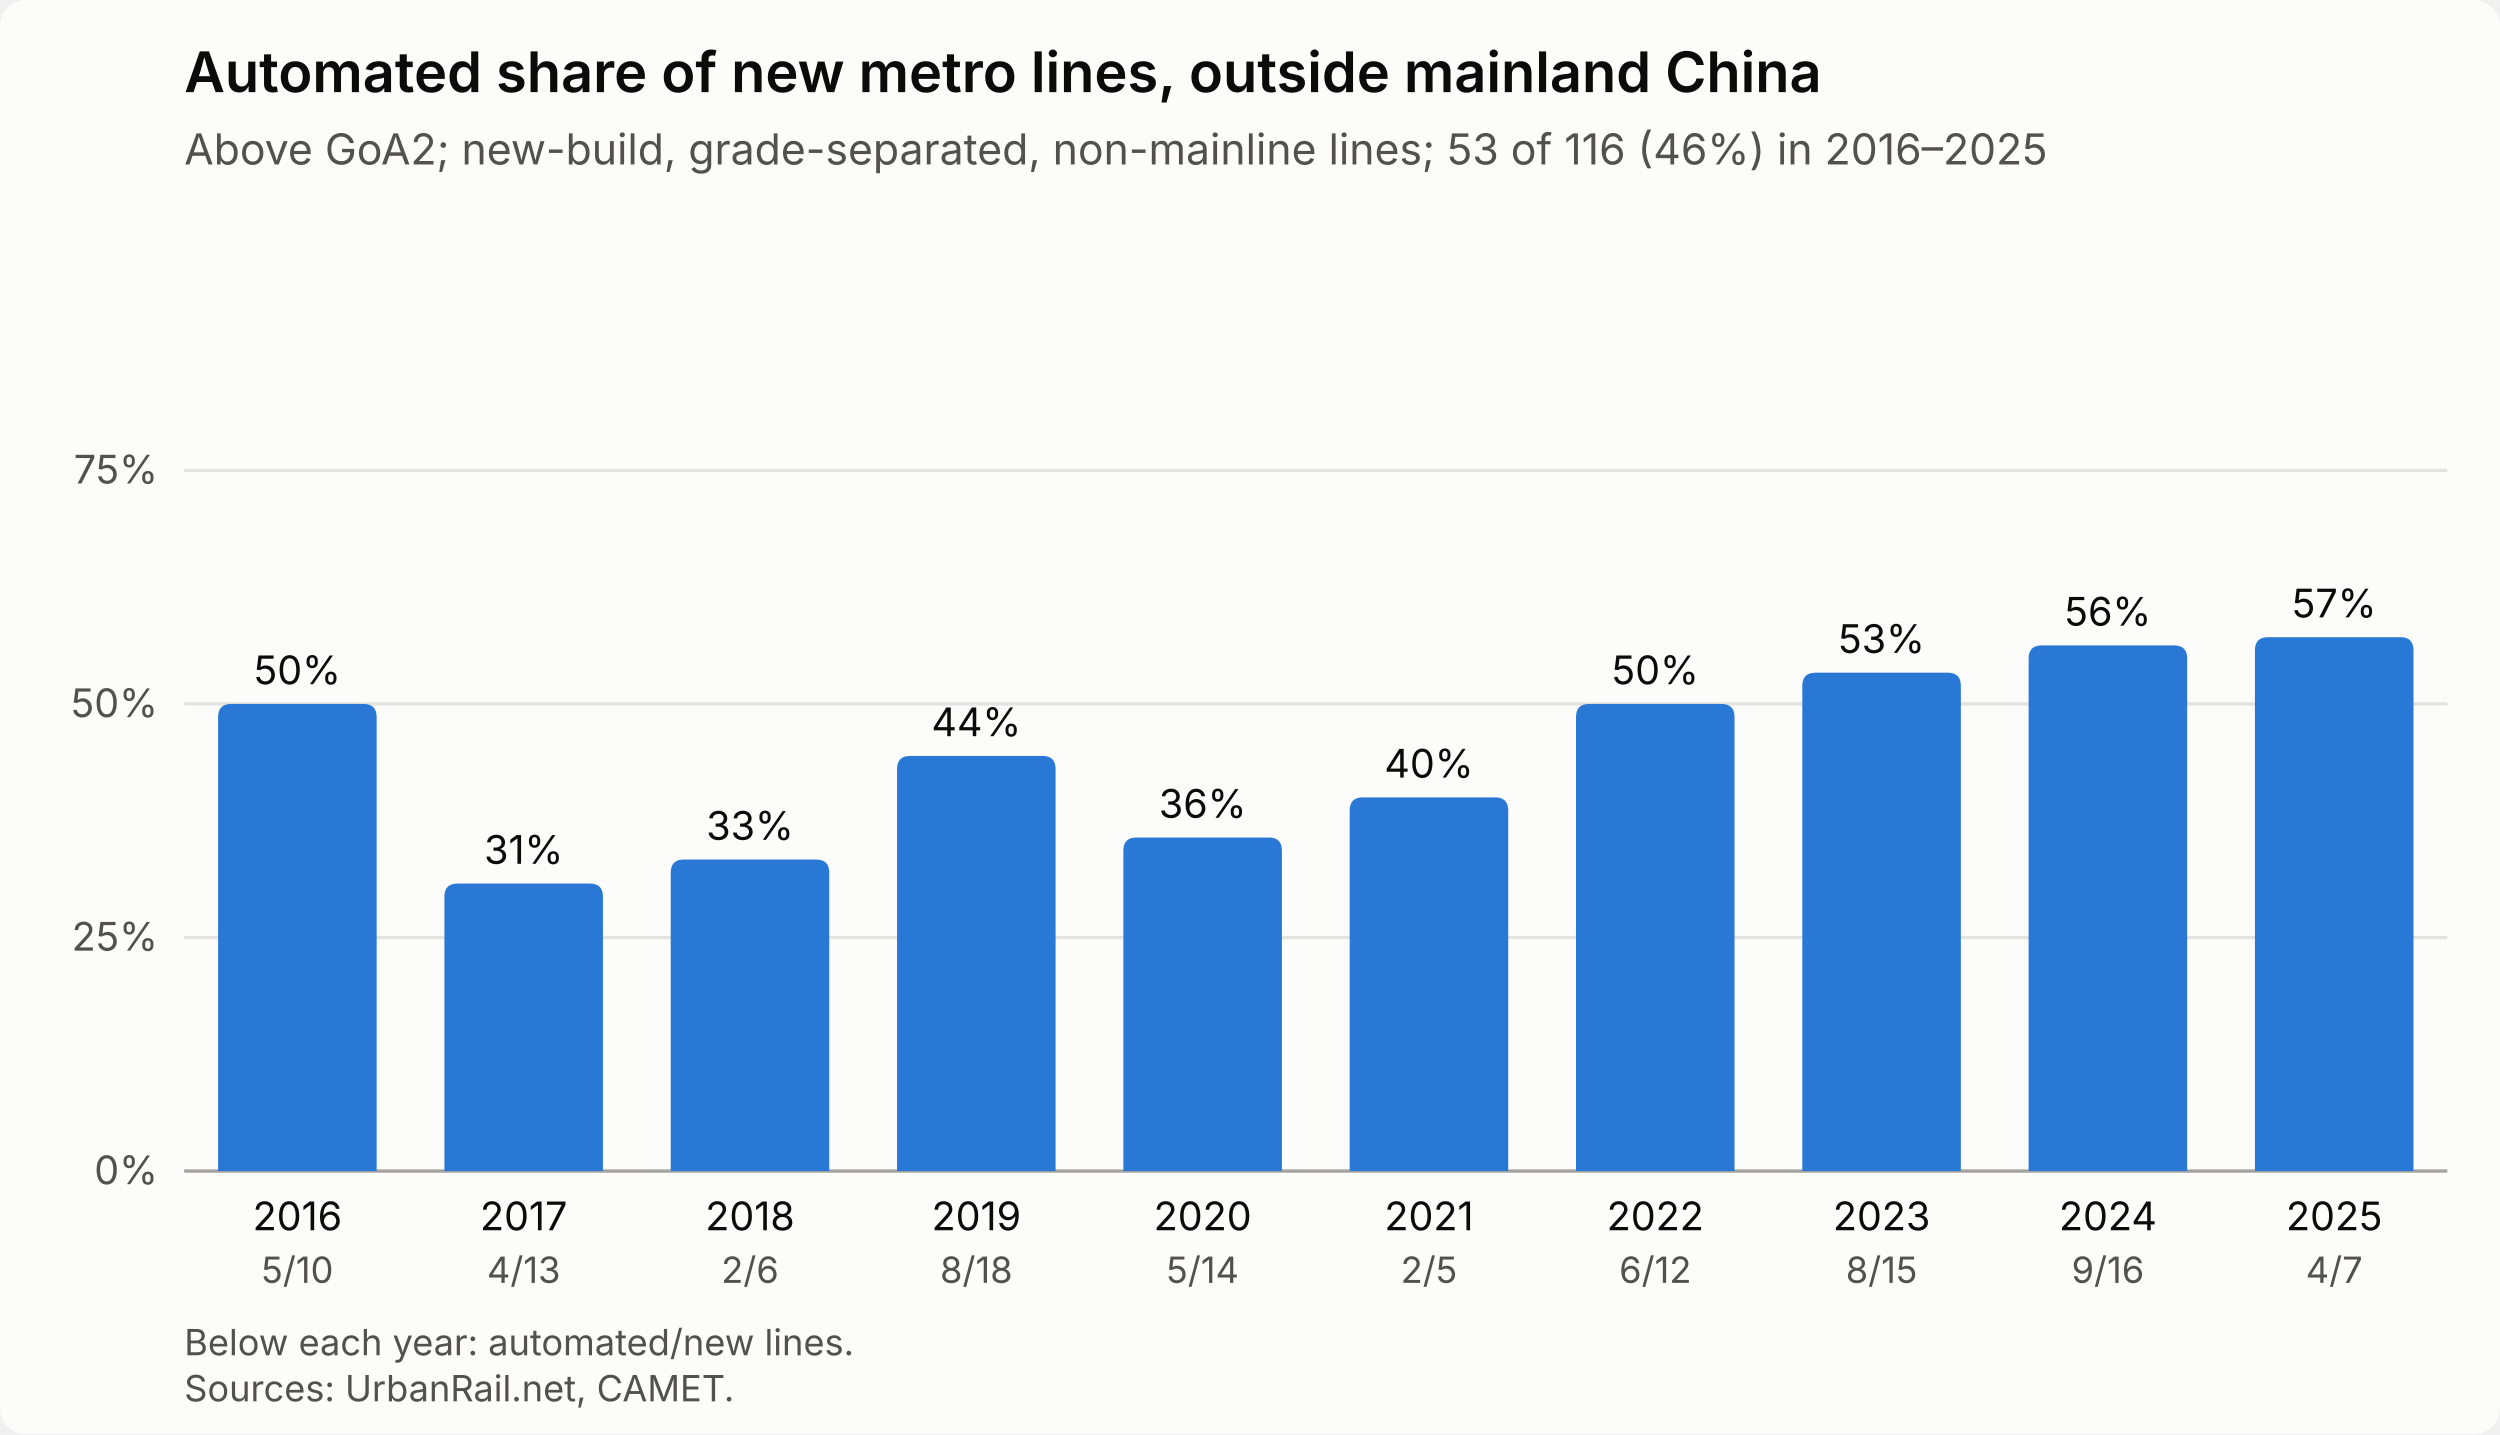
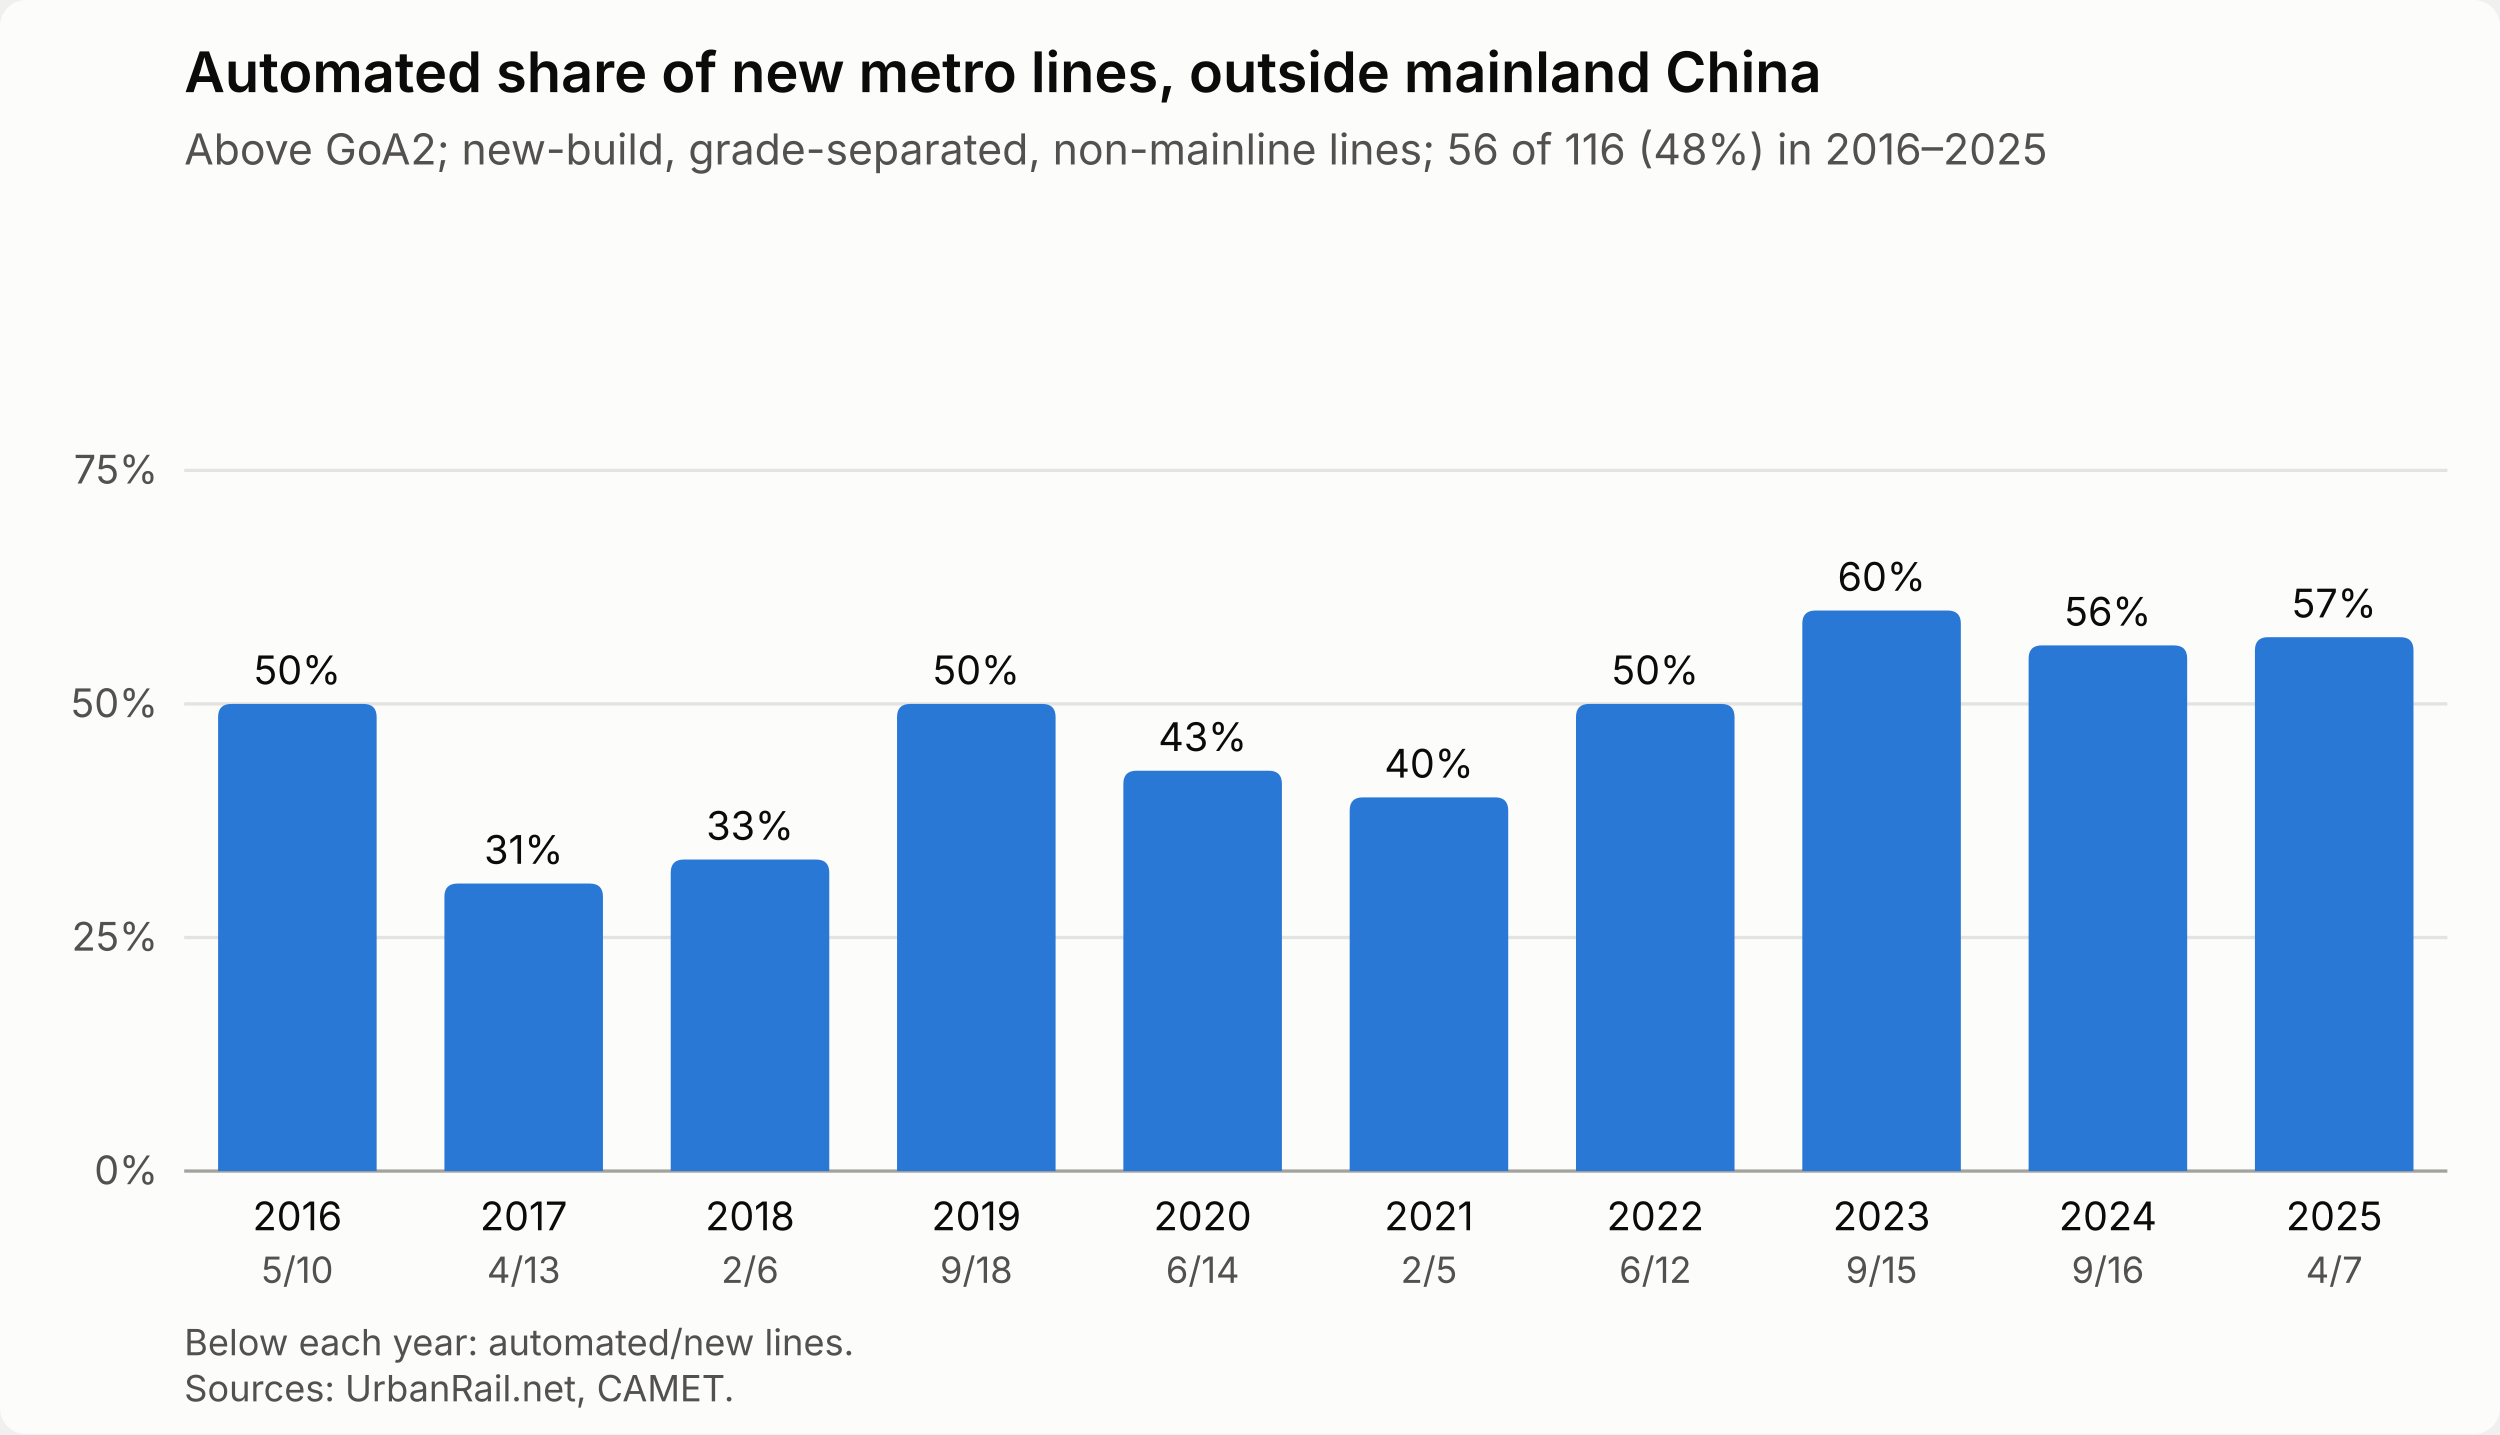
<svg xmlns="http://www.w3.org/2000/svg" viewBox="0 0 760 436" width="760" height="436" role="img" aria-labelledby="t d" font-family="system-ui, -apple-system, Segoe UI, sans-serif">
  <style>
.bg{fill:#fcfcfb}.bar{fill:#2a78d6}.bar.partial{fill-opacity:.55}
.grid{stroke:#e4e3df;stroke-width:1}.axis{stroke:#a3a29c;stroke-width:1}
.t1{fill:#0b0b0b}.t2{fill:#52514e}
@media (prefers-color-scheme: dark){
.bg{fill:#1a1a19}.bar{fill:#3987e5}.grid{stroke:#2e2e2c}.axis{stroke:#5d5c57}
.t1{fill:#ffffff}.t2{fill:#c3c2b7}}
</style>
  <rect class="bg" width="760" height="436" rx="8" />
  <text class="t1" x="56" y="28" font-size="17" font-weight="600">Automated share of new metro lines, outside mainland China</text>
-   <text class="t2" x="56" y="50" font-size="13">Above GoA2; new-build, grade-separated, non-mainline lines; 53 of 116 (46%) in 2016–2025</text>
+   <text class="t2" x="56" y="50" font-size="13">Above GoA2; new-build, grade-separated, non-mainline lines; 56 of 116 (48%) in 2016–2025</text>
  <line class="axis" x1="56" x2="744" y1="356.0" y2="356.0" />
  <text class="t2" x="48" y="360.0" font-size="12" text-anchor="end">0%</text>
  <line class="grid" x1="56" x2="744" y1="285.0" y2="285.0" />
  <text class="t2" x="48" y="289.0" font-size="12" text-anchor="end">25%</text>
  <line class="grid" x1="56" x2="744" y1="214.0" y2="214.0" />
  <text class="t2" x="48" y="218.0" font-size="12" text-anchor="end">50%</text>
  <line class="grid" x1="56" x2="744" y1="143.0" y2="143.0" />
  <text class="t2" x="48" y="147.0" font-size="12" text-anchor="end">75%</text>
  <g>
    <rect x="56.0" y="72" width="68.8" height="284" fill="transparent" />
    <path class="bar" d="M66.3,356.0 V218.0 Q66.3,214.0 70.3,214.0 H110.5 Q114.5,214.0 114.5,218.0 V356.0 Z" />
    <text class="t1" x="90.4" y="208.0" font-size="12" text-anchor="middle">50%</text>
  </g>
  <text class="t1" x="90.4" y="374.0" font-size="12" text-anchor="middle">2016</text>
  <text class="t2" x="90.4" y="390.0" font-size="11" text-anchor="middle">5/10</text>
  <g>
    <rect x="124.8" y="72" width="68.8" height="284" fill="transparent" />
    <path class="bar" d="M135.1,356.0 V272.6 Q135.1,268.6 139.1,268.6 H179.3 Q183.3,268.6 183.3,272.6 V356.0 Z" />
    <text class="t1" x="159.2" y="262.6" font-size="12" text-anchor="middle">31%</text>
  </g>
  <text class="t1" x="159.2" y="374.0" font-size="12" text-anchor="middle">2017</text>
  <text class="t2" x="159.2" y="390.0" font-size="11" text-anchor="middle">4/13</text>
  <g>
    <rect x="193.6" y="72" width="68.8" height="284" fill="transparent" />
    <path class="bar" d="M203.9,356.0 V265.3 Q203.9,261.3 207.9,261.3 H248.1 Q252.1,261.3 252.1,265.3 V356.0 Z" />
    <text class="t1" x="228.0" y="255.3" font-size="12" text-anchor="middle">33%</text>
  </g>
  <text class="t1" x="228.0" y="374.0" font-size="12" text-anchor="middle">2018</text>
  <text class="t2" x="228.0" y="390.0" font-size="11" text-anchor="middle">2/6</text>
  <g>
    <rect x="262.4" y="72" width="68.8" height="284" fill="transparent" />
-     <path class="bar" d="M272.7,356.0 V233.8 Q272.7,229.8 276.7,229.8 H316.9 Q320.9,229.8 320.9,233.8 V356.0 Z" />
-     <text class="t1" x="296.8" y="223.8" font-size="12" text-anchor="middle">44%</text>
+     <path class="bar" d="M272.7,356.0 V218.0 Q272.7,214.0 276.7,214.0 H316.9 Q320.9,214.0 320.9,218.0 V356.0 Z" />
+     <text class="t1" x="296.8" y="208.0" font-size="12" text-anchor="middle">50%</text>
  </g>
  <text class="t1" x="296.8" y="374.0" font-size="12" text-anchor="middle">2019</text>
-   <text class="t2" x="296.8" y="390.0" font-size="11" text-anchor="middle">8/18</text>
+   <text class="t2" x="296.8" y="390.0" font-size="11" text-anchor="middle">9/18</text>
  <g>
    <rect x="331.2" y="72" width="68.8" height="284" fill="transparent" />
-     <path class="bar" d="M341.5,356.0 V258.6 Q341.5,254.6 345.5,254.6 H385.7 Q389.7,254.6 389.7,258.6 V356.0 Z" />
-     <text class="t1" x="365.6" y="248.6" font-size="12" text-anchor="middle">36%</text>
+     <path class="bar" d="M341.5,356.0 V238.3 Q341.5,234.3 345.5,234.3 H385.7 Q389.7,234.3 389.7,238.3 V356.0 Z" />
+     <text class="t1" x="365.6" y="228.3" font-size="12" text-anchor="middle">43%</text>
  </g>
  <text class="t1" x="365.6" y="374.0" font-size="12" text-anchor="middle">2020</text>
-   <text class="t2" x="365.6" y="390.0" font-size="11" text-anchor="middle">5/14</text>
+   <text class="t2" x="365.6" y="390.0" font-size="11" text-anchor="middle">6/14</text>
  <g>
    <rect x="400.0" y="72" width="68.8" height="284" fill="transparent" />
    <path class="bar" d="M410.3,356.0 V246.4 Q410.3,242.4 414.3,242.4 H454.5 Q458.5,242.4 458.5,246.4 V356.0 Z" />
    <text class="t1" x="434.4" y="236.4" font-size="12" text-anchor="middle">40%</text>
  </g>
  <text class="t1" x="434.4" y="374.0" font-size="12" text-anchor="middle">2021</text>
  <text class="t2" x="434.4" y="390.0" font-size="11" text-anchor="middle">2/5</text>
  <g>
    <rect x="468.8" y="72" width="68.8" height="284" fill="transparent" />
    <path class="bar" d="M479.1,356.0 V218.0 Q479.1,214.0 483.1,214.0 H523.3 Q527.3,214.0 527.3,218.0 V356.0 Z" />
    <text class="t1" x="503.2" y="208.0" font-size="12" text-anchor="middle">50%</text>
  </g>
  <text class="t1" x="503.2" y="374.0" font-size="12" text-anchor="middle">2022</text>
  <text class="t2" x="503.2" y="390.0" font-size="11" text-anchor="middle">6/12</text>
  <g>
    <rect x="537.6" y="72" width="68.8" height="284" fill="transparent" />
-     <path class="bar" d="M547.9,356.0 V208.5 Q547.9,204.5 551.9,204.5 H592.1 Q596.1,204.5 596.1,208.5 V356.0 Z" />
-     <text class="t1" x="572.0" y="198.5" font-size="12" text-anchor="middle">53%</text>
+     <path class="bar" d="M547.9,356.0 V189.6 Q547.9,185.6 551.9,185.6 H592.1 Q596.1,185.6 596.1,189.6 V356.0 Z" />
+     <text class="t1" x="572.0" y="179.6" font-size="12" text-anchor="middle">60%</text>
  </g>
  <text class="t1" x="572.0" y="374.0" font-size="12" text-anchor="middle">2023</text>
-   <text class="t2" x="572.0" y="390.0" font-size="11" text-anchor="middle">8/15</text>
+   <text class="t2" x="572.0" y="390.0" font-size="11" text-anchor="middle">9/15</text>
  <g>
    <rect x="606.4" y="72" width="68.8" height="284" fill="transparent" />
    <path class="bar" d="M616.7,356.0 V200.2 Q616.7,196.2 620.7,196.2 H660.9 Q664.9,196.2 664.9,200.2 V356.0 Z" />
    <text class="t1" x="640.8" y="190.2" font-size="12" text-anchor="middle">56%</text>
  </g>
  <text class="t1" x="640.8" y="374.0" font-size="12" text-anchor="middle">2024</text>
  <text class="t2" x="640.8" y="390.0" font-size="11" text-anchor="middle">9/16</text>
  <g>
    <rect x="675.2" y="72" width="68.8" height="284" fill="transparent" />
    <path class="bar" d="M685.5,356.0 V197.7 Q685.5,193.7 689.5,193.7 H729.7 Q733.7,193.7 733.7,197.7 V356.0 Z" />
    <text class="t1" x="709.6" y="187.7" font-size="12" text-anchor="middle">57%</text>
  </g>
  <text class="t1" x="709.6" y="374.0" font-size="12" text-anchor="middle">2025</text>
  <text class="t2" x="709.6" y="390.0" font-size="11" text-anchor="middle">4/7</text>
  <text class="t2" x="56" y="412" font-size="11">Below each year: automated/new lines.</text>
  <text class="t2" x="56" y="426" font-size="11">Sources: UrbanRail.net, CAMET.</text>
</svg>
